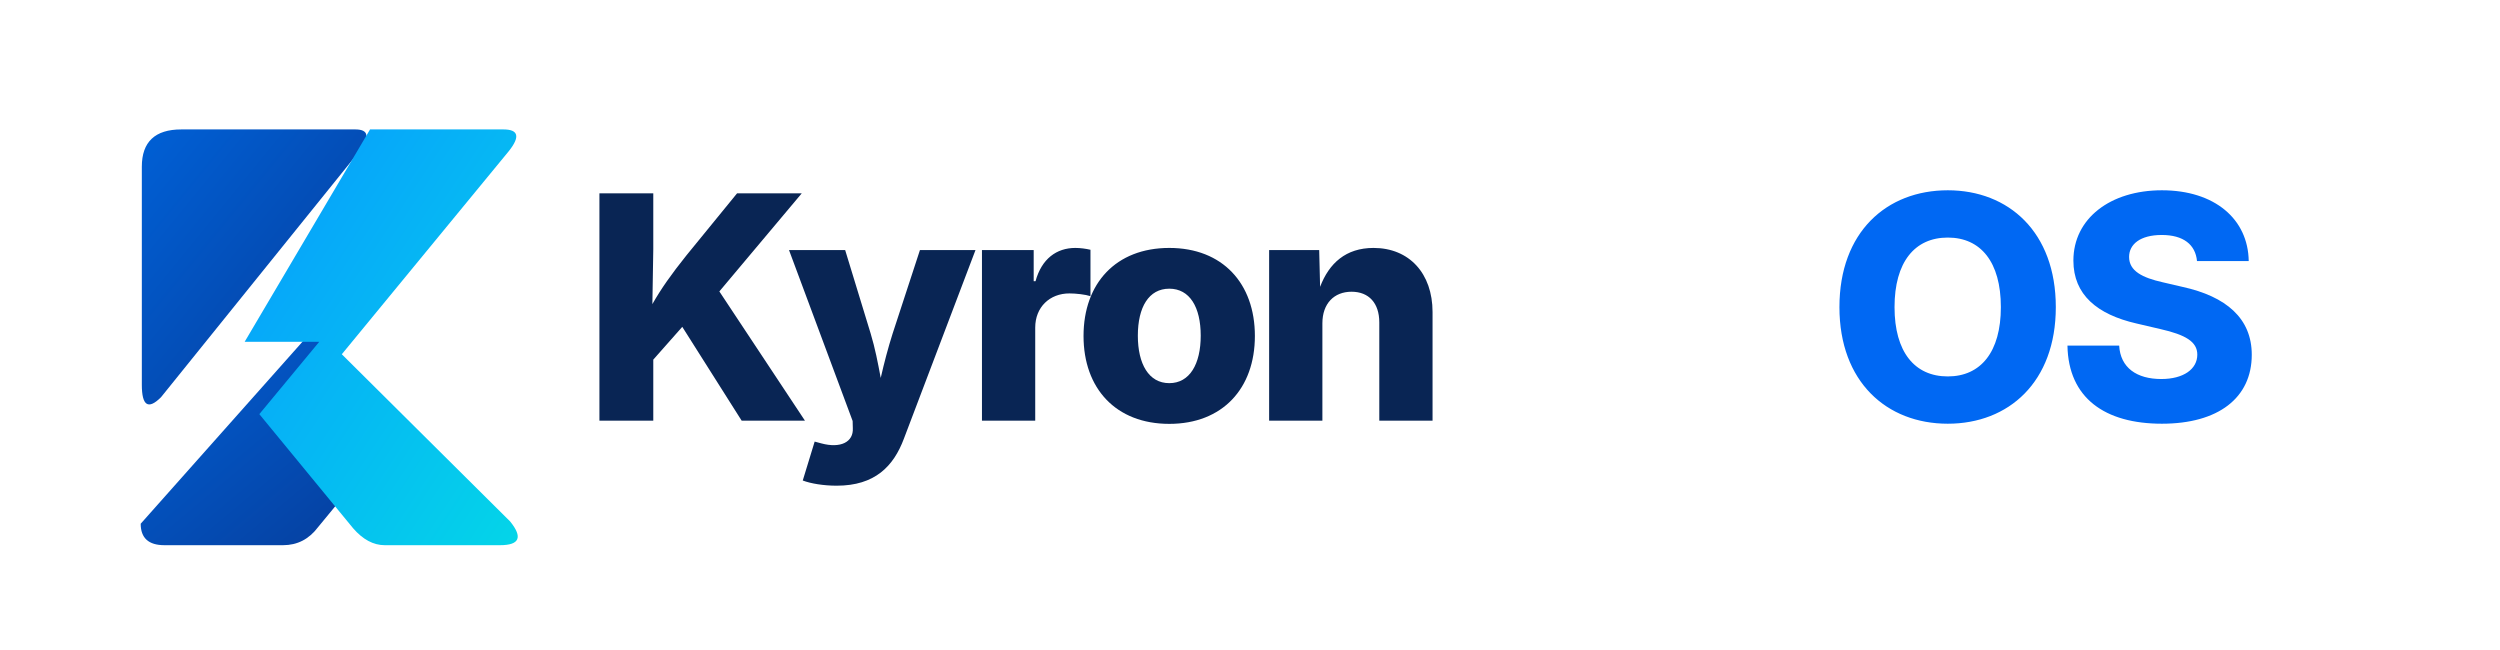
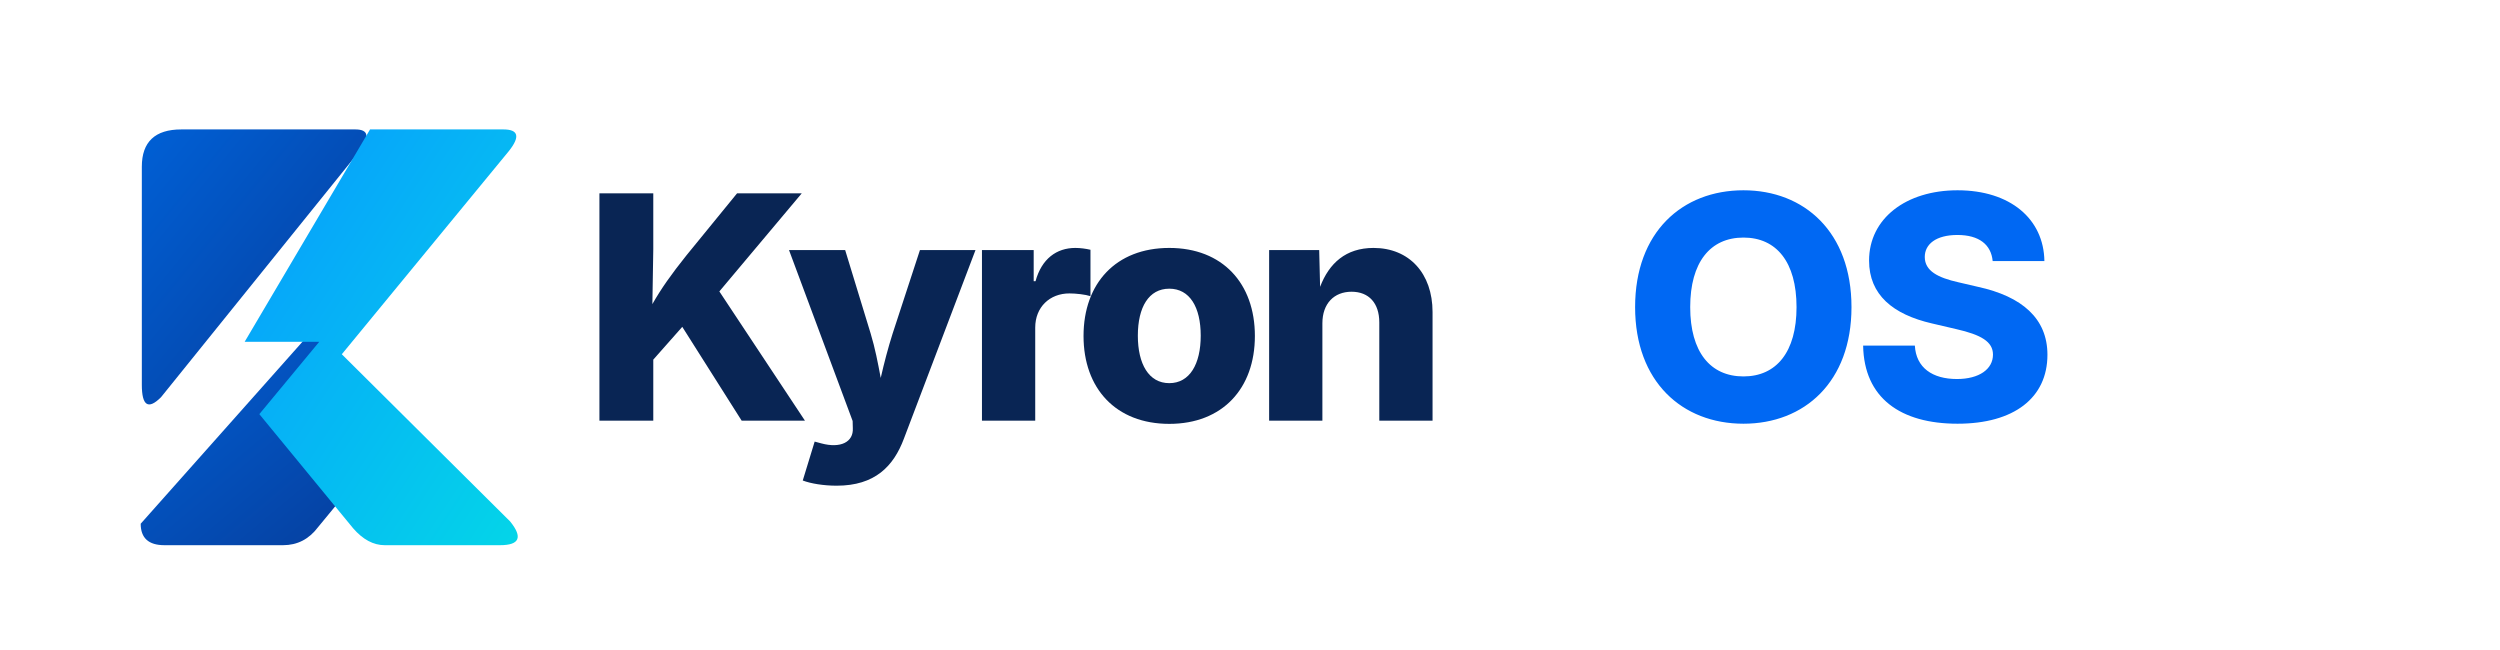
<svg xmlns="http://www.w3.org/2000/svg" viewBox="0 0 1040 270" role="img" aria-label="Kyron OS">
  <defs>
    <linearGradient id="a" x1="0" y1="0" x2="1" y2="1">
      <stop stop-color="#0060D6" />
      <stop offset="1" stop-color="#073C99" />
    </linearGradient>
    <linearGradient id="b" x1="0" y1="0" x2="1" y2="1">
      <stop stop-color="#079AFF" />
      <stop offset="1" stop-color="#04D5E8" />
    </linearGradient>
  </defs>
  <g transform="translate(12 20) scale(.47)">
    <path d="M100 105Q100 72 135 72H289Q307 72 292 92L117 309Q100 326 100 298Z" fill="url(#a)" />
    <path d="M99 421Q99 440 120 440H225Q244 440 256 424L326 339L251 250Z" fill="url(#a)" />
    <path d="M302 72H420Q440 72 425 91L277 271L426 419Q443 440 417 440H315Q300 440 287 425L204 324L257 260L191 260Z" fill="url(#b)" />
  </g>
  <text x="242" y="175" font-family="Inter,Arial,sans-serif" font-size="130" font-weight="800" letter-spacing="-6" fill="#092554">Kyron</text>
-   <text x="760" y="175" font-family="Inter,Arial,sans-serif" font-size="130" font-weight="800" letter-spacing="-5" fill="#0068F3">OS</text>
+   <text x="675" y="175" font-family="Inter,Arial,sans-serif" font-size="130" font-weight="800" letter-spacing="-5" fill="#0068F3">OS</text>
</svg>
